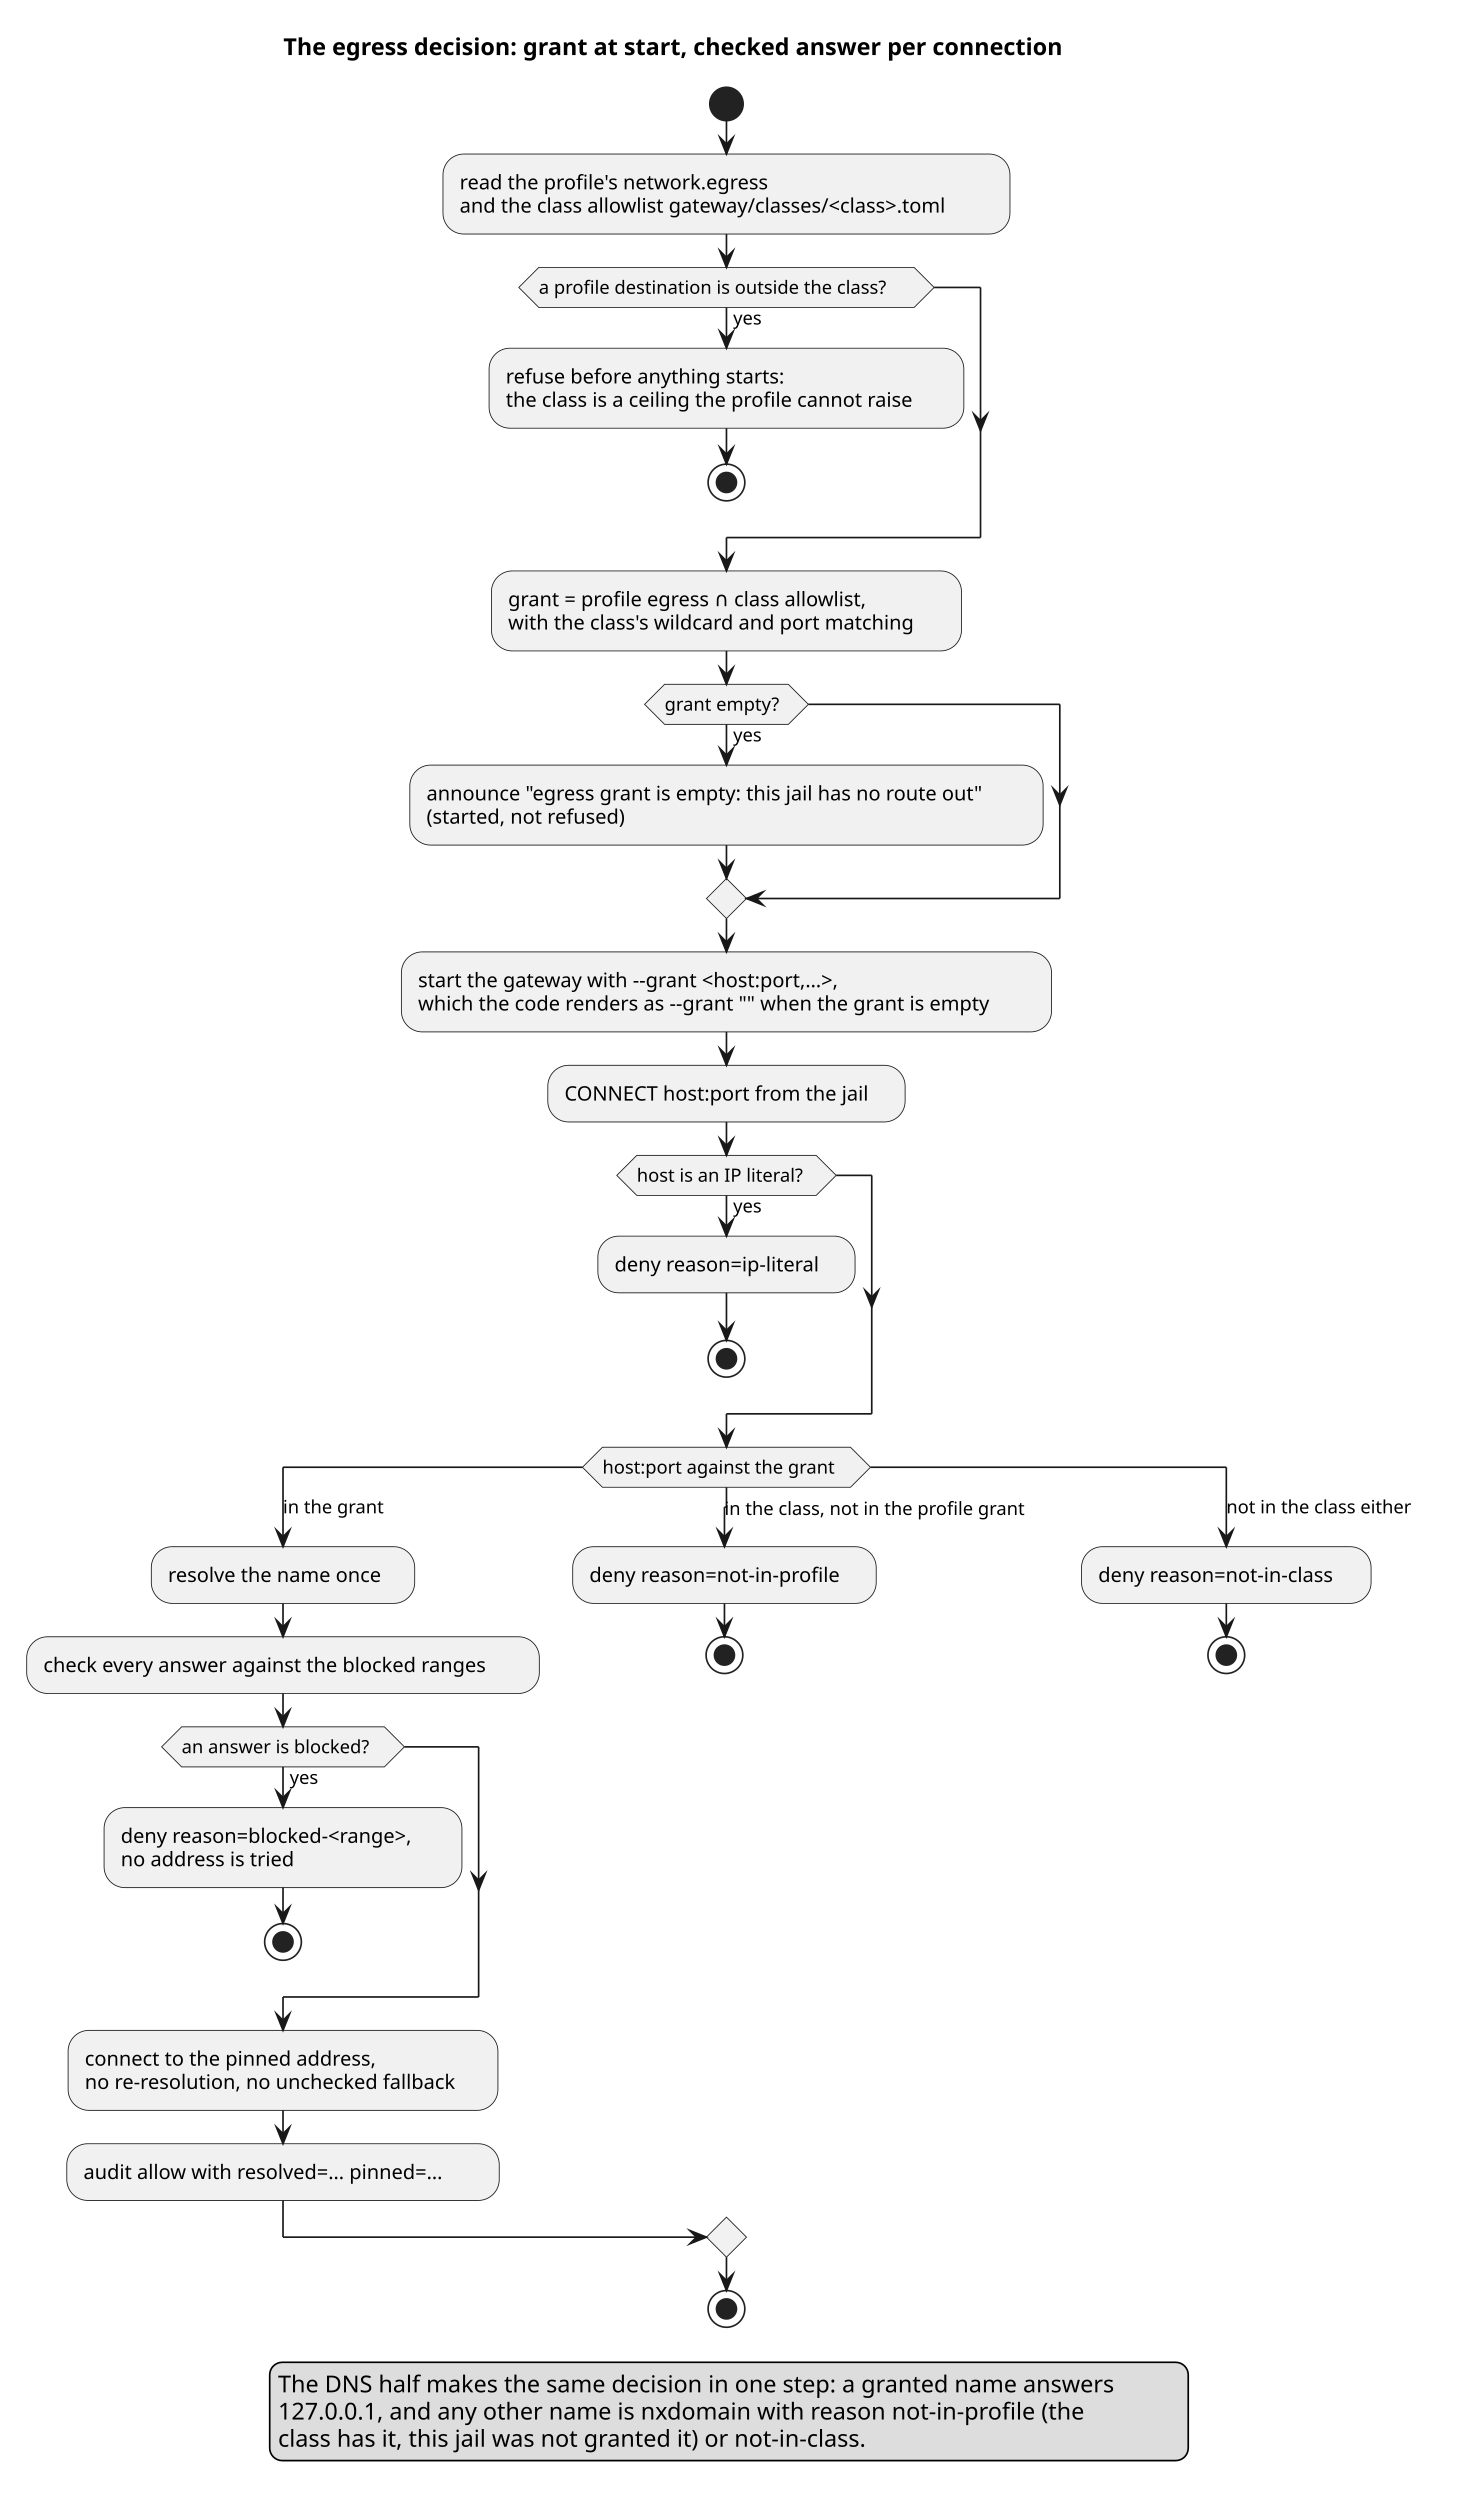
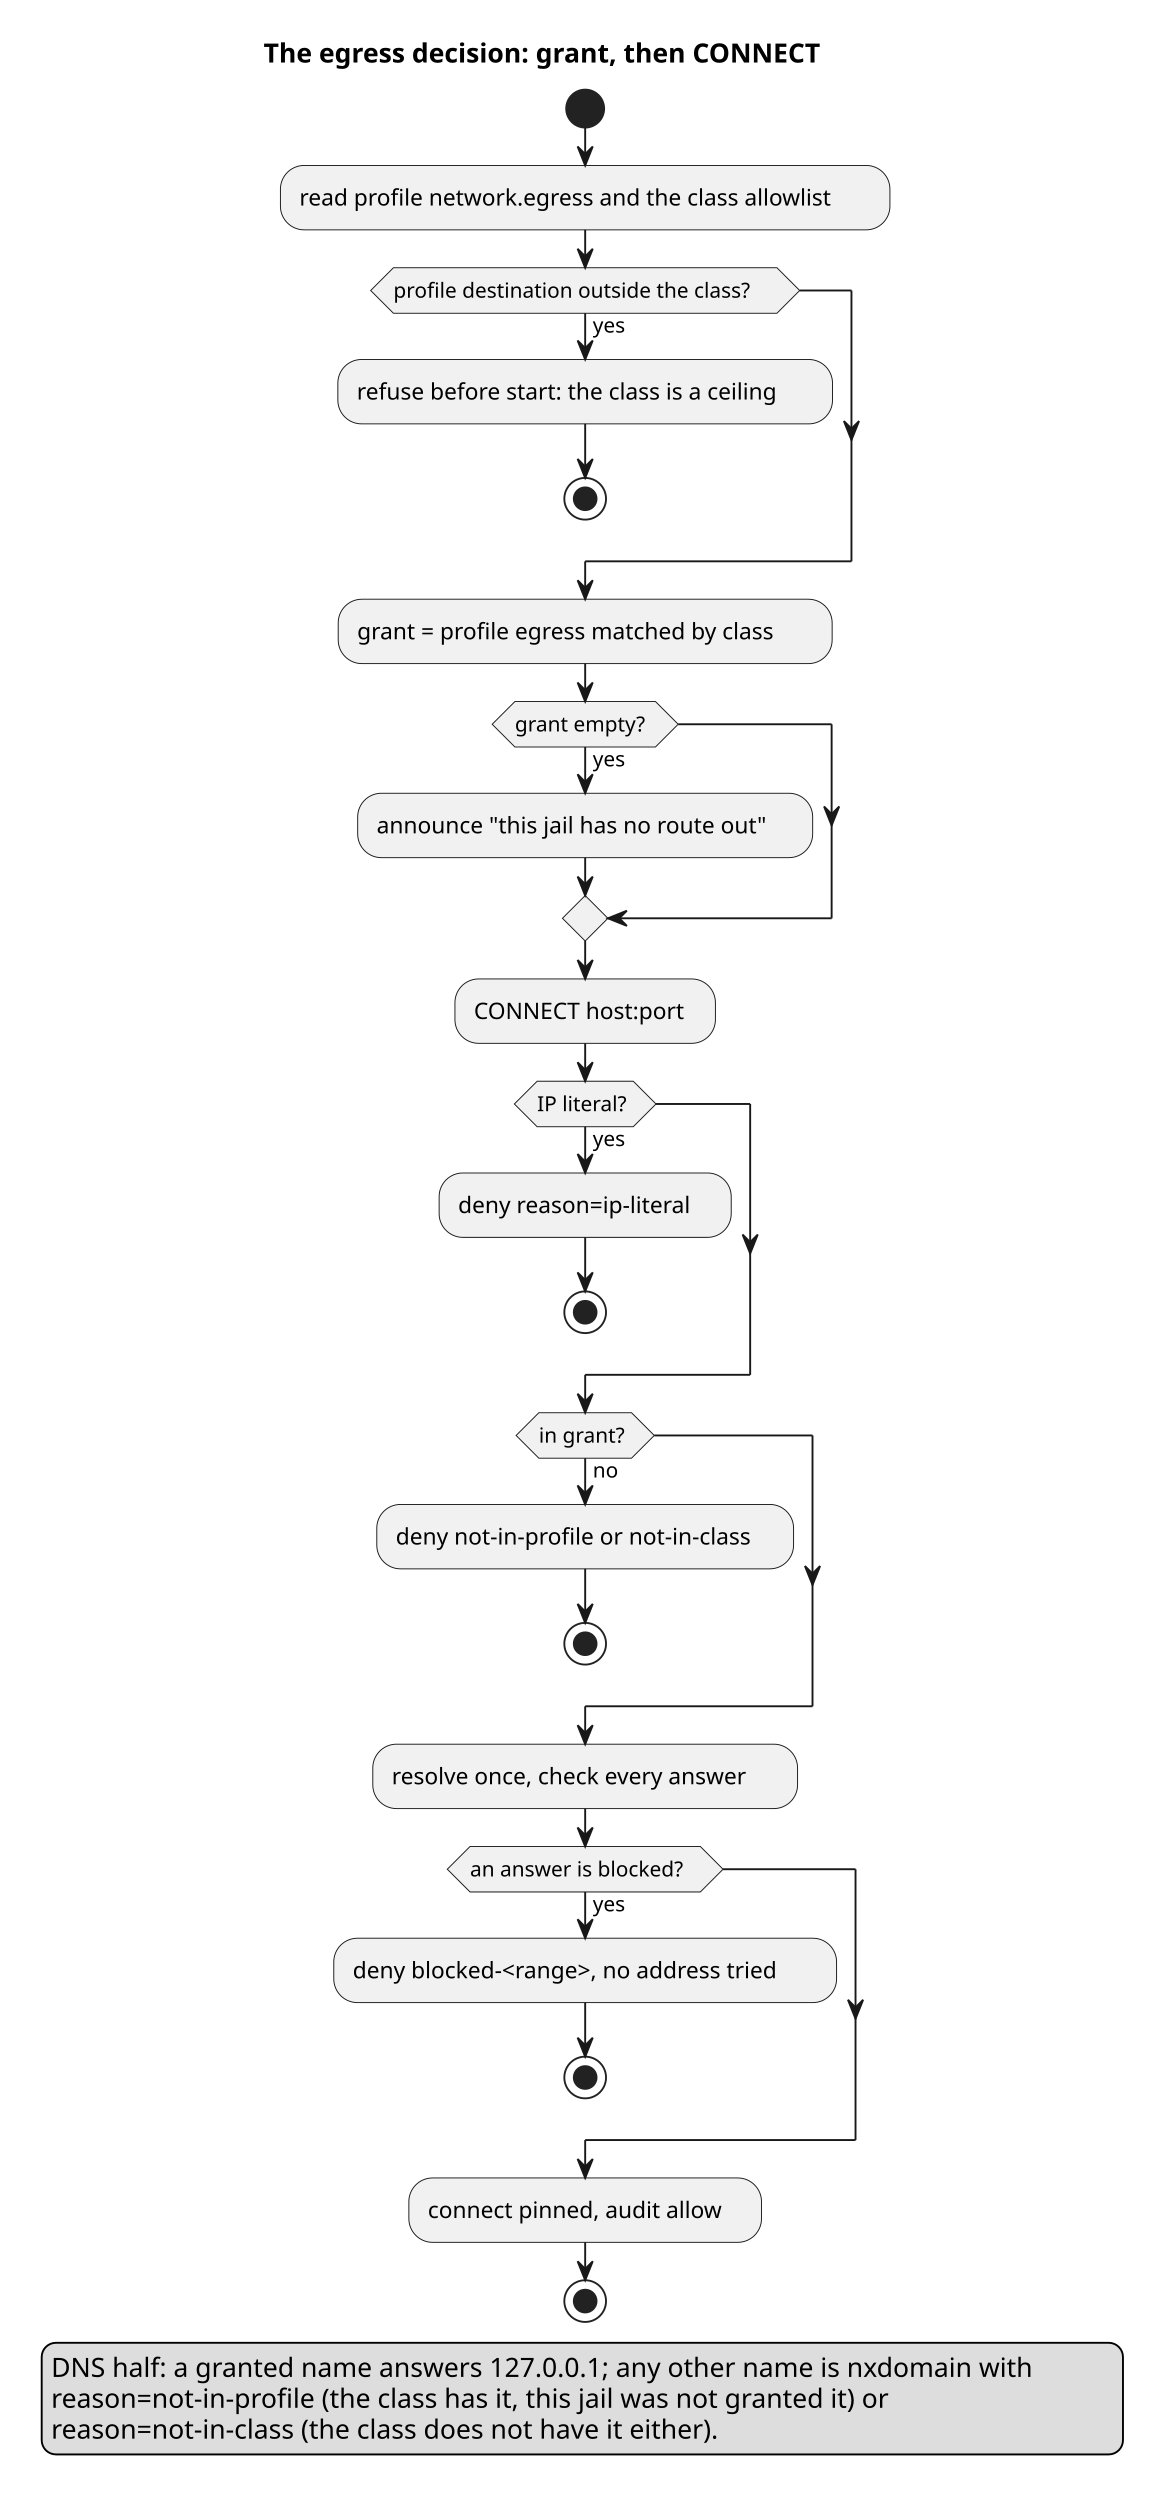
- <svg xmlns="http://www.w3.org/2000/svg" version="1.1" data-diagram-type="ACTIVITY" style="width:875px;height:1498px;background:#FFFFFF;" width="875px" height="1498px" viewBox="0 0 875 1498" zoomAndPan="magnify" preserveAspectRatio="none" contentStyleType="text/css">
+ <svg xmlns="http://www.w3.org/2000/svg" contentStyleType="text/css" height="1319px" preserveAspectRatio="none" style="width:617px;height:1319px;background:#FFFFFF;" version="1.1" viewBox="0 0 617 1319" width="617px" zoomAndPan="magnify">
  <defs />
-   <g font-family="sans-serif" lengthAdjust="spacing">
-     <g class="title" data-source-line="7">
-       <text x="169.769" y="32.995" fill="#000" font-size="14" textLength="534.058" font-weight="700">The egress decision: grant at start, checked answer per connection</text>
-     </g>
-     <ellipse cx="435.298" cy="62.297" rx="10" ry="10" fill="#222" style="stroke:#222;stroke-width:1;" />
-     <rect x="265.428" y="92.297" width="339.74" height="47.938" fill="#F1F1F1" style="stroke:#181818;stroke-width:0.5;" rx="12.5" ry="12.5" />
-     <text x="275.428" y="113.436" fill="#000" font-size="12" textLength="198.51">read the profile's network.egress</text>
-     <text x="275.428" y="127.404" fill="#000" font-size="12" textLength="319.74">and the class allowlist gateway/classes/&lt;class&gt;.toml</text>
-     <rect x="293.063" y="208.637" width="284.469" height="47.938" fill="#F1F1F1" style="stroke:#181818;stroke-width:0.5;" rx="12.5" ry="12.5" />
-     <text x="303.063" y="229.775" fill="#000" font-size="12" textLength="179.279">refuse before anything starts:</text>
-     <text x="303.063" y="243.744" fill="#000" font-size="12" textLength="264.469">the class is a ceiling the profile cannot raise</text>
-     <ellipse cx="435.298" cy="289.105" rx="11" ry="11" fill="none" style="stroke:#222;stroke-width:1;" />
-     <ellipse cx="435.298" cy="289.105" rx="6" ry="6" fill="#222" style="stroke:#222;stroke-width:1;" />
-     <polygon points="322.859,160.234,547.736,160.234,559.736,172.234,547.736,184.234,322.859,184.234,310.859,172.234,322.859,160.234" fill="#F1F1F1" style="stroke:#181818;stroke-width:0.5;stroke-linejoin:miter;stroke-miterlimit:10;" />
-     <text x="439.298" y="194.445" fill="#000" font-size="11" textLength="19.008">yes</text>
-     <text x="322.859" y="176.042" fill="#000" font-size="11" textLength="224.877">a profile destination is outside the class?</text>
-     <rect x="294.467" y="342.105" width="281.662" height="47.938" fill="#F1F1F1" style="stroke:#181818;stroke-width:0.5;" rx="12.5" ry="12.5" />
-     <text x="304.467" y="363.244" fill="#000" font-size="12" textLength="234.334">grant = profile egress ∩ class allowlist,</text>
-     <text x="304.467" y="377.213" fill="#000" font-size="12" textLength="261.662">with the class's wildcard and port matching</text>
-     <rect x="245.562" y="458.445" width="379.473" height="47.938" fill="#F1F1F1" style="stroke:#181818;stroke-width:0.5;" rx="12.5" ry="12.5" />
-     <text x="255.562" y="479.584" fill="#000" font-size="12" textLength="359.473">announce "egress grant is empty: this jail has no route out"</text>
-     <text x="255.562" y="493.553" fill="#000" font-size="12" textLength="128.807">(started, not refused)</text>
-     <polygon points="398.221,410.043,472.375,410.043,484.375,422.043,472.375,434.043,398.221,434.043,386.221,422.043,398.221,410.043" fill="#F1F1F1" style="stroke:#181818;stroke-width:0.5;stroke-linejoin:miter;stroke-miterlimit:10;" />
-     <text x="439.298" y="444.253" fill="#000" font-size="11" textLength="19.008">yes</text>
-     <text x="398.221" y="425.851" fill="#000" font-size="11" textLength="74.153">grant empty?</text>
-     <polygon points="435.298,526.383,447.298,538.383,435.298,550.383,423.298,538.383,435.298,526.383" fill="#F1F1F1" style="stroke:#181818;stroke-width:0.5;stroke-linejoin:miter;stroke-miterlimit:10;" />
-     <rect x="240.511" y="570.383" width="389.574" height="47.938" fill="#F1F1F1" style="stroke:#181818;stroke-width:0.5;" rx="12.5" ry="12.5" />
-     <text x="250.511" y="591.521" fill="#000" font-size="12" textLength="278.66">start the gateway with --grant &lt;host:port,…&gt;,</text>
-     <text x="250.511" y="605.49" fill="#000" font-size="12" textLength="369.574">which the code renders as --grant "" when the grant is empty</text>
-     <rect x="328.243" y="638.32" width="214.109" height="33.969" fill="#F1F1F1" style="stroke:#181818;stroke-width:0.5;" rx="12.5" ry="12.5" />
-     <text x="338.243" y="659.459" fill="#000" font-size="12" textLength="194.109">CONNECT host:port from the jail</text>
-     <rect x="358.246" y="740.691" width="154.104" height="33.969" fill="#F1F1F1" style="stroke:#181818;stroke-width:0.5;" rx="12.5" ry="12.5" />
-     <text x="368.246" y="761.83" fill="#000" font-size="12" textLength="134.104">deny reason=ip-literal</text>
-     <ellipse cx="435.298" cy="814.176" rx="11" ry="11" fill="none" style="stroke:#222;stroke-width:1;" />
-     <ellipse cx="435.298" cy="814.176" rx="6" ry="6" fill="#222" style="stroke:#222;stroke-width:1;" />
-     <polygon points="381.568,692.289,489.028,692.289,501.028,704.289,489.028,716.289,381.568,716.289,369.568,704.289,381.568,692.289" fill="#F1F1F1" style="stroke:#181818;stroke-width:0.5;stroke-linejoin:miter;stroke-miterlimit:10;" />
-     <text x="439.298" y="726.5" fill="#000" font-size="11" textLength="19.008">yes</text>
-     <text x="381.568" y="708.097" fill="#000" font-size="11" textLength="107.459">host is an IP literal?</text>
-     <polygon points="360.994,867.176,509.602,867.176,521.602,879.176,509.602,891.176,360.994,891.176,348.994,879.176,360.994,867.176" fill="#F1F1F1" style="stroke:#181818;stroke-width:0.5;stroke-linejoin:miter;stroke-miterlimit:10;" />
-     <text x="360.994" y="882.984" fill="#000" font-size="11" textLength="148.607">host:port against the grant</text>
-     <rect x="90.669" y="926.785" width="157.824" height="33.969" fill="#F1F1F1" style="stroke:#181818;stroke-width:0.5;" rx="12.5" ry="12.5" />
-     <text x="100.669" y="947.924" fill="#000" font-size="12" textLength="137.824">resolve the name once</text>
-     <rect x="16" y="980.754" width="307.162" height="33.969" fill="#F1F1F1" style="stroke:#181818;stroke-width:0.5;" rx="12.5" ry="12.5" />
-     <text x="26" y="1001.893" fill="#000" font-size="12" textLength="287.162">check every answer against the blocked ranges</text>
-     <rect x="62.365" y="1083.125" width="214.432" height="47.938" fill="#F1F1F1" style="stroke:#181818;stroke-width:0.5;" rx="12.5" ry="12.5" />
-     <text x="72.365" y="1104.264" fill="#000" font-size="12" textLength="194.432">deny reason=blocked-&lt;range&gt;,</text>
-     <text x="72.365" y="1118.232" fill="#000" font-size="12" textLength="111.357">no address is tried</text>
-     <ellipse cx="169.581" cy="1163.594" rx="11" ry="11" fill="none" style="stroke:#222;stroke-width:1;" />
-     <ellipse cx="169.581" cy="1163.594" rx="6" ry="6" fill="#222" style="stroke:#222;stroke-width:1;" />
-     <polygon points="108.834,1034.723,230.328,1034.723,242.328,1046.723,230.328,1058.723,108.834,1058.723,96.834,1046.723,108.834,1034.723" fill="#F1F1F1" style="stroke:#181818;stroke-width:0.5;stroke-linejoin:miter;stroke-miterlimit:10;" />
-     <text x="173.581" y="1068.933" fill="#000" font-size="11" textLength="19.008">yes</text>
-     <text x="108.834" y="1050.531" fill="#000" font-size="11" textLength="121.494">an answer is blocked?</text>
-     <rect x="40.803" y="1216.594" width="257.557" height="47.938" fill="#F1F1F1" style="stroke:#181818;stroke-width:0.5;" rx="12.5" ry="12.5" />
-     <text x="50.803" y="1237.732" fill="#000" font-size="12" textLength="187.219">connect to the pinned address,</text>
-     <text x="50.803" y="1251.701" fill="#000" font-size="12" textLength="237.557">no re-resolution, no unchecked fallback</text>
-     <rect x="40.018" y="1284.531" width="259.127" height="33.969" fill="#F1F1F1" style="stroke:#181818;stroke-width:0.5;" rx="12.5" ry="12.5" />
-     <text x="50.018" y="1305.67" fill="#000" font-size="12" textLength="239.127">audit allow with resolved=… pinned=…</text>
-     <rect x="343.162" y="926.785" width="181.865" height="33.969" fill="#F1F1F1" style="stroke:#181818;stroke-width:0.5;" rx="12.5" ry="12.5" />
-     <text x="353.162" y="947.924" fill="#000" font-size="12" textLength="161.865">deny reason=not-in-profile</text>
-     <ellipse cx="434.095" cy="991.754" rx="11" ry="11" fill="none" style="stroke:#222;stroke-width:1;" />
-     <ellipse cx="434.095" cy="991.754" rx="6" ry="6" fill="#222" style="stroke:#222;stroke-width:1;" />
-     <rect x="648.066" y="926.785" width="173.486" height="33.969" fill="#F1F1F1" style="stroke:#181818;stroke-width:0.5;" rx="12.5" ry="12.5" />
-     <text x="658.066" y="947.924" fill="#000" font-size="12" textLength="153.486">deny reason=not-in-class</text>
-     <ellipse cx="734.81" cy="991.754" rx="11" ry="11" fill="none" style="stroke:#222;stroke-width:1;" />
-     <ellipse cx="734.81" cy="991.754" rx="6" ry="6" fill="#222" style="stroke:#222;stroke-width:1;" />
-     <polygon points="435.298,1328.5,435.298,1328.5,447.298,1340.5,435.298,1352.5,435.298,1352.5,423.298,1340.5,435.298,1328.5" fill="#F1F1F1" style="stroke:#181818;stroke-width:0.5;stroke-linejoin:miter;stroke-miterlimit:10;" />
-     <ellipse cx="435.298" cy="1383.5" rx="11" ry="11" fill="none" style="stroke:#222;stroke-width:1;" />
-     <ellipse cx="435.298" cy="1383.5" rx="6" ry="6" fill="#222" style="stroke:#222;stroke-width:1;" />
-     <line x1="435.298" y1="72.297" x2="435.298" y2="92.297" style="stroke:#181818;stroke-width:1;" />
-     <polygon points="431.298,82.297,435.298,92.297,439.298,82.297,435.298,86.297" fill="#181818" style="stroke:#181818;stroke-width:1;stroke-linejoin:miter;stroke-miterlimit:10;" />
-     <line x1="435.298" y1="256.574" x2="435.298" y2="278.105" style="stroke:#181818;stroke-width:1;" />
-     <polygon points="431.298,268.105,435.298,278.105,439.298,268.105,435.298,272.105" fill="#181818" style="stroke:#181818;stroke-width:1;stroke-linejoin:miter;stroke-miterlimit:10;" />
-     <line x1="435.298" y1="184.234" x2="435.298" y2="208.637" style="stroke:#181818;stroke-width:1;" />
-     <polygon points="431.298,198.637,435.298,208.637,439.298,198.637,435.298,202.637" fill="#181818" style="stroke:#181818;stroke-width:1;stroke-linejoin:miter;stroke-miterlimit:10;" />
-     <line x1="559.736" y1="172.234" x2="587.532" y2="172.234" style="stroke:#181818;stroke-width:1;" />
-     <polygon points="583.532,248.105,587.532,258.105,591.532,248.105,587.532,252.105" fill="#181818" style="stroke:#181818;stroke-width:1;stroke-linejoin:miter;stroke-miterlimit:10;" />
-     <line x1="587.532" y1="172.234" x2="587.532" y2="322.105" style="stroke:#181818;stroke-width:1;" />
-     <line x1="587.532" y1="322.105" x2="435.298" y2="322.105" style="stroke:#181818;stroke-width:1;" />
-     <line x1="435.298" y1="322.105" x2="435.298" y2="342.105" style="stroke:#181818;stroke-width:1;" />
-     <polygon points="431.298,332.105,435.298,342.105,439.298,332.105,435.298,336.105" fill="#181818" style="stroke:#181818;stroke-width:1;stroke-linejoin:miter;stroke-miterlimit:10;" />
-     <line x1="435.298" y1="140.234" x2="435.298" y2="160.234" style="stroke:#181818;stroke-width:1;" />
-     <polygon points="431.298,150.234,435.298,160.234,439.298,150.234,435.298,154.234" fill="#181818" style="stroke:#181818;stroke-width:1;stroke-linejoin:miter;stroke-miterlimit:10;" />
-     <line x1="435.298" y1="434.043" x2="435.298" y2="458.445" style="stroke:#181818;stroke-width:1;" />
-     <polygon points="431.298,448.445,435.298,458.445,439.298,448.445,435.298,452.445" fill="#181818" style="stroke:#181818;stroke-width:1;stroke-linejoin:miter;stroke-miterlimit:10;" />
-     <line x1="484.375" y1="422.043" x2="635.034" y2="422.043" style="stroke:#181818;stroke-width:1;" />
-     <polygon points="631.034,472.414,635.034,482.414,639.034,472.414,635.034,476.414" fill="#181818" style="stroke:#181818;stroke-width:1;stroke-linejoin:miter;stroke-miterlimit:10;" />
-     <line x1="635.034" y1="422.043" x2="635.034" y2="538.383" style="stroke:#181818;stroke-width:1;" />
-     <line x1="635.034" y1="538.383" x2="447.298" y2="538.383" style="stroke:#181818;stroke-width:1;" />
-     <polygon points="457.298,534.383,447.298,538.383,457.298,542.383,453.298,538.383" fill="#181818" style="stroke:#181818;stroke-width:1;stroke-linejoin:miter;stroke-miterlimit:10;" />
-     <line x1="435.298" y1="506.383" x2="435.298" y2="526.383" style="stroke:#181818;stroke-width:1;" />
-     <polygon points="431.298,516.383,435.298,526.383,439.298,516.383,435.298,520.383" fill="#181818" style="stroke:#181818;stroke-width:1;stroke-linejoin:miter;stroke-miterlimit:10;" />
-     <line x1="435.298" y1="390.043" x2="435.298" y2="410.043" style="stroke:#181818;stroke-width:1;" />
-     <polygon points="431.298,400.043,435.298,410.043,439.298,400.043,435.298,404.043" fill="#181818" style="stroke:#181818;stroke-width:1;stroke-linejoin:miter;stroke-miterlimit:10;" />
-     <line x1="435.298" y1="550.383" x2="435.298" y2="570.383" style="stroke:#181818;stroke-width:1;" />
-     <polygon points="431.298,560.383,435.298,570.383,439.298,560.383,435.298,564.383" fill="#181818" style="stroke:#181818;stroke-width:1;stroke-linejoin:miter;stroke-miterlimit:10;" />
-     <line x1="435.298" y1="618.32" x2="435.298" y2="638.32" style="stroke:#181818;stroke-width:1;" />
-     <polygon points="431.298,628.32,435.298,638.32,439.298,628.32,435.298,632.32" fill="#181818" style="stroke:#181818;stroke-width:1;stroke-linejoin:miter;stroke-miterlimit:10;" />
-     <line x1="435.298" y1="774.66" x2="435.298" y2="803.176" style="stroke:#181818;stroke-width:1;" />
-     <polygon points="431.298,793.176,435.298,803.176,439.298,793.176,435.298,797.176" fill="#181818" style="stroke:#181818;stroke-width:1;stroke-linejoin:miter;stroke-miterlimit:10;" />
-     <line x1="435.298" y1="716.289" x2="435.298" y2="740.691" style="stroke:#181818;stroke-width:1;" />
-     <polygon points="431.298,730.691,435.298,740.691,439.298,730.691,435.298,734.691" fill="#181818" style="stroke:#181818;stroke-width:1;stroke-linejoin:miter;stroke-miterlimit:10;" />
-     <line x1="501.028" y1="704.289" x2="522.35" y2="704.289" style="stroke:#181818;stroke-width:1;" />
-     <polygon points="518.35,773.176,522.35,783.176,526.35,773.176,522.35,777.176" fill="#181818" style="stroke:#181818;stroke-width:1;stroke-linejoin:miter;stroke-miterlimit:10;" />
-     <line x1="522.35" y1="704.289" x2="522.35" y2="847.176" style="stroke:#181818;stroke-width:1;" />
-     <line x1="522.35" y1="847.176" x2="435.298" y2="847.176" style="stroke:#181818;stroke-width:1;" />
-     <line x1="435.298" y1="847.176" x2="435.298" y2="867.176" style="stroke:#181818;stroke-width:1;" />
-     <polygon points="431.298,857.176,435.298,867.176,439.298,857.176,435.298,861.176" fill="#181818" style="stroke:#181818;stroke-width:1;stroke-linejoin:miter;stroke-miterlimit:10;" />
-     <line x1="435.298" y1="672.289" x2="435.298" y2="692.289" style="stroke:#181818;stroke-width:1;" />
-     <polygon points="431.298,682.289,435.298,692.289,439.298,682.289,435.298,686.289" fill="#181818" style="stroke:#181818;stroke-width:1;stroke-linejoin:miter;stroke-miterlimit:10;" />
-     <line x1="169.581" y1="960.754" x2="169.581" y2="980.754" style="stroke:#181818;stroke-width:1;" />
-     <polygon points="165.581,970.754,169.581,980.754,173.581,970.754,169.581,974.754" fill="#181818" style="stroke:#181818;stroke-width:1;stroke-linejoin:miter;stroke-miterlimit:10;" />
-     <line x1="169.581" y1="1131.063" x2="169.581" y2="1152.594" style="stroke:#181818;stroke-width:1;" />
-     <polygon points="165.581,1142.594,169.581,1152.594,173.581,1142.594,169.581,1146.594" fill="#181818" style="stroke:#181818;stroke-width:1;stroke-linejoin:miter;stroke-miterlimit:10;" />
-     <line x1="169.581" y1="1058.723" x2="169.581" y2="1083.125" style="stroke:#181818;stroke-width:1;" />
-     <polygon points="165.581,1073.125,169.581,1083.125,173.581,1073.125,169.581,1077.125" fill="#181818" style="stroke:#181818;stroke-width:1;stroke-linejoin:miter;stroke-miterlimit:10;" />
-     <line x1="242.328" y1="1046.723" x2="286.797" y2="1046.723" style="stroke:#181818;stroke-width:1;" />
-     <polygon points="282.797,1122.594,286.797,1132.594,290.797,1122.594,286.797,1126.594" fill="#181818" style="stroke:#181818;stroke-width:1;stroke-linejoin:miter;stroke-miterlimit:10;" />
-     <line x1="286.797" y1="1046.723" x2="286.797" y2="1196.594" style="stroke:#181818;stroke-width:1;" />
-     <line x1="286.797" y1="1196.594" x2="169.581" y2="1196.594" style="stroke:#181818;stroke-width:1;" />
-     <line x1="169.581" y1="1196.594" x2="169.581" y2="1216.594" style="stroke:#181818;stroke-width:1;" />
-     <polygon points="165.581,1206.594,169.581,1216.594,173.581,1206.594,169.581,1210.594" fill="#181818" style="stroke:#181818;stroke-width:1;stroke-linejoin:miter;stroke-miterlimit:10;" />
-     <line x1="169.581" y1="1014.723" x2="169.581" y2="1034.723" style="stroke:#181818;stroke-width:1;" />
-     <polygon points="165.581,1024.723,169.581,1034.723,173.581,1024.723,169.581,1028.723" fill="#181818" style="stroke:#181818;stroke-width:1;stroke-linejoin:miter;stroke-miterlimit:10;" />
-     <line x1="169.581" y1="1264.531" x2="169.581" y2="1284.531" style="stroke:#181818;stroke-width:1;" />
-     <polygon points="165.581,1274.531,169.581,1284.531,173.581,1274.531,169.581,1278.531" fill="#181818" style="stroke:#181818;stroke-width:1;stroke-linejoin:miter;stroke-miterlimit:10;" />
-     <line x1="434.095" y1="960.754" x2="434.095" y2="980.754" style="stroke:#181818;stroke-width:1;" />
-     <polygon points="430.095,970.754,434.095,980.754,438.095,970.754,434.095,974.754" fill="#181818" style="stroke:#181818;stroke-width:1;stroke-linejoin:miter;stroke-miterlimit:10;" />
-     <line x1="734.81" y1="960.754" x2="734.81" y2="980.754" style="stroke:#181818;stroke-width:1;" />
-     <polygon points="730.81,970.754,734.81,980.754,738.81,970.754,734.81,974.754" fill="#181818" style="stroke:#181818;stroke-width:1;stroke-linejoin:miter;stroke-miterlimit:10;" />
-     <line x1="348.994" y1="879.176" x2="169.581" y2="879.176" style="stroke:#181818;stroke-width:1;" />
-     <line x1="169.581" y1="879.176" x2="169.581" y2="926.785" style="stroke:#181818;stroke-width:1;" />
-     <polygon points="165.581,916.785,169.581,926.785,173.581,916.785,169.581,920.785" fill="#181818" style="stroke:#181818;stroke-width:1;stroke-linejoin:miter;stroke-miterlimit:10;" />
-     <text x="169.581" y="906.789" fill="#000" font-size="11" textLength="64.604">in the grant</text>
-     <line x1="521.602" y1="879.176" x2="734.81" y2="879.176" style="stroke:#181818;stroke-width:1;" />
-     <line x1="734.81" y1="879.176" x2="734.81" y2="926.785" style="stroke:#181818;stroke-width:1;" />
-     <polygon points="730.81,916.785,734.81,926.785,738.81,916.785,734.81,920.785" fill="#181818" style="stroke:#181818;stroke-width:1;stroke-linejoin:miter;stroke-miterlimit:10;" />
-     <text x="734.81" y="906.789" fill="#000" font-size="11" textLength="119.786">not in the class either</text>
-     <line x1="435.298" y1="891.176" x2="435.298" y2="903.046" style="stroke:#181818;stroke-width:1;" />
-     <line x1="435.298" y1="903.046" x2="434.095" y2="903.046" style="stroke:#181818;stroke-width:1;" />
-     <line x1="434.095" y1="903.046" x2="434.095" y2="926.785" style="stroke:#181818;stroke-width:1;" />
-     <polygon points="430.095,916.785,434.095,926.785,438.095,916.785,434.095,920.785" fill="#181818" style="stroke:#181818;stroke-width:1;stroke-linejoin:miter;stroke-miterlimit:10;" />
-     <text x="434.095" y="907.789" fill="#000" font-size="11" textLength="193.972">in the class, not in the profile grant</text>
-     <line x1="169.581" y1="1318.5" x2="169.581" y2="1340.5" style="stroke:#181818;stroke-width:1;" />
-     <line x1="169.581" y1="1340.5" x2="423.298" y2="1340.5" style="stroke:#181818;stroke-width:1;" />
-     <polygon points="413.298,1336.5,423.298,1340.5,413.298,1344.5,417.298,1340.5" fill="#181818" style="stroke:#181818;stroke-width:1;stroke-linejoin:miter;stroke-miterlimit:10;" />
-     <line x1="435.298" y1="1352.5" x2="435.298" y2="1372.5" style="stroke:#181818;stroke-width:1;" />
-     <polygon points="431.298,1362.5,435.298,1372.5,439.298,1362.5,435.298,1366.5" fill="#181818" style="stroke:#181818;stroke-width:1;stroke-linejoin:miter;stroke-miterlimit:10;" />
-     <g class="legend" data-source-line="44">
-       <rect x="161.607" y="1415.5" width="550.381" height="58.891" fill="#DDD" style="stroke:#000;stroke-width:1;" rx="7.5" ry="7.5" />
-       <text x="166.607" y="1433.495" fill="#000" font-size="14" textLength="540.381">The DNS half makes the same decision in one step: a granted name answers</text>
-       <text x="166.607" y="1449.792" fill="#000" font-size="14" textLength="521.739">127.0.0.1, and any other name is nxdomain with reason not-in-profile (the</text>
-       <text x="166.607" y="1466.089" fill="#000" font-size="14" textLength="383.12">class has it, this jail was not granted it) or not-in-class.</text>
-     </g>
+   <g>
+     <text fill="#000000" font-family="sans-serif" font-size="14" font-weight="bold" lengthAdjust="spacing" textLength="336.362" x="139.058" y="32.995">The egress decision: grant, then CONNECT</text>
+     <ellipse cx="308.739" cy="57.297" fill="#222222" rx="10" ry="10" style="stroke:#222222;stroke-width:1;" />
+     <rect fill="#F1F1F1" height="33.969" rx="12.5" ry="12.5" style="stroke:#181818;stroke-width:0.5;" width="321.57" x="147.954" y="87.297" />
+     <text fill="#000000" font-family="sans-serif" font-size="12" lengthAdjust="spacing" textLength="301.57" x="157.954" y="108.436">read profile network.egress and the class allowlist</text>
+     <rect fill="#F1F1F1" height="33.969" rx="12.5" ry="12.5" style="stroke:#181818;stroke-width:0.5;" width="260.984" x="178.247" y="189.668" />
+     <text fill="#000000" font-family="sans-serif" font-size="12" lengthAdjust="spacing" textLength="240.984" x="188.247" y="210.807">refuse before start: the class is a ceiling</text>
+     <ellipse cx="308.739" cy="263.152" fill="none" rx="11" ry="11" style="stroke:#222222;stroke-width:1;" />
+     <ellipse cx="308.739" cy="263.152" fill="#222222" rx="6" ry="6" style="stroke:#222222;stroke-width:1;" />
+     <polygon fill="#F1F1F1" points="207.561,141.266,409.917,141.266,421.917,153.266,409.917,165.266,207.561,165.266,195.561,153.266,207.561,141.266" style="stroke:#181818;stroke-width:0.5;" />
+     <text fill="#000000" font-family="sans-serif" font-size="11" lengthAdjust="spacing" textLength="19.008" x="312.739" y="175.476">yes</text>
+     <text fill="#000000" font-family="sans-serif" font-size="11" lengthAdjust="spacing" textLength="202.356" x="207.561" y="157.074">profile destination outside the class?</text>
+     <rect fill="#F1F1F1" height="33.969" rx="12.5" ry="12.5" style="stroke:#181818;stroke-width:0.5;" width="260.603" x="178.438" y="316.152" />
+     <text fill="#000000" font-family="sans-serif" font-size="12" lengthAdjust="spacing" textLength="240.603" x="188.438" y="337.291">grant = profile egress matched by class</text>
+     <rect fill="#F1F1F1" height="33.969" rx="12.5" ry="12.5" style="stroke:#181818;stroke-width:0.5;" width="240.055" x="188.712" y="418.523" />
+     <text fill="#000000" font-family="sans-serif" font-size="12" lengthAdjust="spacing" textLength="220.055" x="198.712" y="439.662">announce "this jail has no route out"</text>
+     <polygon fill="#F1F1F1" points="271.663,370.121,345.816,370.121,357.816,382.121,345.816,394.121,271.663,394.121,259.663,382.121,271.663,370.121" style="stroke:#181818;stroke-width:0.5;" />
+     <text fill="#000000" font-family="sans-serif" font-size="11" lengthAdjust="spacing" textLength="19.008" x="312.739" y="404.332">yes</text>
+     <text fill="#000000" font-family="sans-serif" font-size="11" lengthAdjust="spacing" textLength="74.153" x="271.663" y="385.929">grant empty?</text>
+     <polygon fill="#F1F1F1" points="308.739,472.492,320.739,484.492,308.739,496.492,296.739,484.492,308.739,472.492" style="stroke:#181818;stroke-width:0.5;" />
+     <rect fill="#F1F1F1" height="33.969" rx="12.5" ry="12.5" style="stroke:#181818;stroke-width:0.5;" width="137.428" x="240.025" y="516.492" />
+     <text fill="#000000" font-family="sans-serif" font-size="12" lengthAdjust="spacing" textLength="117.428" x="250.025" y="537.631">CONNECT host:port</text>
+     <rect fill="#F1F1F1" height="33.969" rx="12.5" ry="12.5" style="stroke:#181818;stroke-width:0.5;" width="154.103" x="231.688" y="618.863" />
+     <text fill="#000000" font-family="sans-serif" font-size="12" lengthAdjust="spacing" textLength="134.103" x="241.688" y="640.002">deny reason=ip-literal</text>
+     <ellipse cx="308.739" cy="692.348" fill="none" rx="11" ry="11" style="stroke:#222222;stroke-width:1;" />
+     <ellipse cx="308.739" cy="692.348" fill="#222222" rx="6" ry="6" style="stroke:#222222;stroke-width:1;" />
+     <polygon fill="#F1F1F1" points="283.377,570.461,334.102,570.461,346.102,582.461,334.102,594.461,283.377,594.461,271.377,582.461,283.377,570.461" style="stroke:#181818;stroke-width:0.5;" />
+     <text fill="#000000" font-family="sans-serif" font-size="11" lengthAdjust="spacing" textLength="19.008" x="312.739" y="604.671">yes</text>
+     <text fill="#000000" font-family="sans-serif" font-size="11" lengthAdjust="spacing" textLength="50.725" x="283.377" y="586.269">IP literal?</text>
+     <rect fill="#F1F1F1" height="33.969" rx="12.5" ry="12.5" style="stroke:#181818;stroke-width:0.5;" width="219.887" x="198.796" y="793.75" />
+     <text fill="#000000" font-family="sans-serif" font-size="12" lengthAdjust="spacing" textLength="199.887" x="208.796" y="814.889">deny not-in-profile or not-in-class</text>
+     <ellipse cx="308.739" cy="867.234" fill="none" rx="11" ry="11" style="stroke:#222222;stroke-width:1;" />
+     <ellipse cx="308.739" cy="867.234" fill="#222222" rx="6" ry="6" style="stroke:#222222;stroke-width:1;" />
+     <polygon fill="#F1F1F1" points="284.293,745.348,333.186,745.348,345.186,757.348,333.186,769.348,284.293,769.348,272.293,757.348,284.293,745.348" style="stroke:#181818;stroke-width:0.5;" />
+     <text fill="#000000" font-family="sans-serif" font-size="11" lengthAdjust="spacing" textLength="13.702" x="312.739" y="779.558">no</text>
+     <text fill="#000000" font-family="sans-serif" font-size="11" lengthAdjust="spacing" textLength="48.893" x="284.293" y="761.156">in grant?</text>
+     <rect fill="#F1F1F1" height="33.969" rx="12.5" ry="12.5" style="stroke:#181818;stroke-width:0.5;" width="224.106" x="196.686" y="920.234" />
+     <text fill="#000000" font-family="sans-serif" font-size="12" lengthAdjust="spacing" textLength="204.106" x="206.686" y="941.373">resolve once, check every answer</text>
+     <rect fill="#F1F1F1" height="33.969" rx="12.5" ry="12.5" style="stroke:#181818;stroke-width:0.5;" width="265.279" x="176.1" y="1022.606" />
+     <text fill="#000000" font-family="sans-serif" font-size="12" lengthAdjust="spacing" textLength="245.279" x="186.1" y="1043.744">deny blocked-&lt;range&gt;, no address tried</text>
+     <ellipse cx="308.739" cy="1096.09" fill="none" rx="11" ry="11" style="stroke:#222222;stroke-width:1;" />
+     <ellipse cx="308.739" cy="1096.09" fill="#222222" rx="6" ry="6" style="stroke:#222222;stroke-width:1;" />
+     <polygon fill="#F1F1F1" points="247.992,974.203,369.486,974.203,381.486,986.203,369.486,998.203,247.992,998.203,235.992,986.203,247.992,974.203" style="stroke:#181818;stroke-width:0.5;" />
+     <text fill="#000000" font-family="sans-serif" font-size="11" lengthAdjust="spacing" textLength="19.008" x="312.739" y="1008.414">yes</text>
+     <text fill="#000000" font-family="sans-serif" font-size="11" lengthAdjust="spacing" textLength="121.494" x="247.992" y="990.011">an answer is blocked?</text>
+     <rect fill="#F1F1F1" height="33.969" rx="12.5" ry="12.5" style="stroke:#181818;stroke-width:0.5;" width="186.049" x="215.715" y="1149.09" />
+     <text fill="#000000" font-family="sans-serif" font-size="12" lengthAdjust="spacing" textLength="166.049" x="225.715" y="1170.228">connect pinned, audit allow</text>
+     <ellipse cx="308.739" cy="1214.059" fill="none" rx="11" ry="11" style="stroke:#222222;stroke-width:1;" />
+     <ellipse cx="308.739" cy="1214.059" fill="#222222" rx="6" ry="6" style="stroke:#222222;stroke-width:1;" />
+     <line style="stroke:#181818;stroke-width:1;" x1="308.739" x2="308.739" y1="67.297" y2="87.297" />
+     <polygon fill="#181818" points="304.739,77.297,308.739,87.297,312.739,77.297,308.739,81.297" style="stroke:#181818;stroke-width:1;" />
+     <line style="stroke:#181818;stroke-width:1;" x1="308.739" x2="308.739" y1="223.637" y2="252.152" />
+     <polygon fill="#181818" points="304.739,242.152,308.739,252.152,312.739,242.152,308.739,246.152" style="stroke:#181818;stroke-width:1;" />
+     <line style="stroke:#181818;stroke-width:1;" x1="308.739" x2="308.739" y1="165.266" y2="189.668" />
+     <polygon fill="#181818" points="304.739,179.668,308.739,189.668,312.739,179.668,308.739,183.668" style="stroke:#181818;stroke-width:1;" />
+     <line style="stroke:#181818;stroke-width:1;" x1="421.917" x2="449.231" y1="153.266" y2="153.266" />
+     <polygon fill="#181818" points="445.231,222.152,449.231,232.152,453.231,222.152,449.231,226.152" style="stroke:#181818;stroke-width:1;" />
+     <line style="stroke:#181818;stroke-width:1;" x1="449.231" x2="449.231" y1="153.266" y2="296.152" />
+     <line style="stroke:#181818;stroke-width:1;" x1="449.231" x2="308.739" y1="296.152" y2="296.152" />
+     <line style="stroke:#181818;stroke-width:1;" x1="308.739" x2="308.739" y1="296.152" y2="316.152" />
+     <polygon fill="#181818" points="304.739,306.152,308.739,316.152,312.739,306.152,308.739,310.152" style="stroke:#181818;stroke-width:1;" />
+     <line style="stroke:#181818;stroke-width:1;" x1="308.739" x2="308.739" y1="121.266" y2="141.266" />
+     <polygon fill="#181818" points="304.739,131.266,308.739,141.266,312.739,131.266,308.739,135.266" style="stroke:#181818;stroke-width:1;" />
+     <line style="stroke:#181818;stroke-width:1;" x1="308.739" x2="308.739" y1="394.121" y2="418.523" />
+     <polygon fill="#181818" points="304.739,408.523,308.739,418.523,312.739,408.523,308.739,412.523" style="stroke:#181818;stroke-width:1;" />
+     <line style="stroke:#181818;stroke-width:1;" x1="357.816" x2="438.767" y1="382.121" y2="382.121" />
+     <polygon fill="#181818" points="434.767,425.508,438.767,435.508,442.767,425.508,438.767,429.508" style="stroke:#181818;stroke-width:1;" />
+     <line style="stroke:#181818;stroke-width:1;" x1="438.767" x2="438.767" y1="382.121" y2="484.492" />
+     <line style="stroke:#181818;stroke-width:1;" x1="438.767" x2="320.739" y1="484.492" y2="484.492" />
+     <polygon fill="#181818" points="330.739,480.492,320.739,484.492,330.739,488.492,326.739,484.492" style="stroke:#181818;stroke-width:1;" />
+     <line style="stroke:#181818;stroke-width:1;" x1="308.739" x2="308.739" y1="452.492" y2="472.492" />
+     <polygon fill="#181818" points="304.739,462.492,308.739,472.492,312.739,462.492,308.739,466.492" style="stroke:#181818;stroke-width:1;" />
+     <line style="stroke:#181818;stroke-width:1;" x1="308.739" x2="308.739" y1="350.121" y2="370.121" />
+     <polygon fill="#181818" points="304.739,360.121,308.739,370.121,312.739,360.121,308.739,364.121" style="stroke:#181818;stroke-width:1;" />
+     <line style="stroke:#181818;stroke-width:1;" x1="308.739" x2="308.739" y1="496.492" y2="516.492" />
+     <polygon fill="#181818" points="304.739,506.492,308.739,516.492,312.739,506.492,308.739,510.492" style="stroke:#181818;stroke-width:1;" />
+     <line style="stroke:#181818;stroke-width:1;" x1="308.739" x2="308.739" y1="652.832" y2="681.348" />
+     <polygon fill="#181818" points="304.739,671.348,308.739,681.348,312.739,671.348,308.739,675.348" style="stroke:#181818;stroke-width:1;" />
+     <line style="stroke:#181818;stroke-width:1;" x1="308.739" x2="308.739" y1="594.461" y2="618.863" />
+     <polygon fill="#181818" points="304.739,608.863,308.739,618.863,312.739,608.863,308.739,612.863" style="stroke:#181818;stroke-width:1;" />
+     <line style="stroke:#181818;stroke-width:1;" x1="346.102" x2="395.791" y1="582.461" y2="582.461" />
+     <polygon fill="#181818" points="391.791,651.348,395.791,661.348,399.791,651.348,395.791,655.348" style="stroke:#181818;stroke-width:1;" />
+     <line style="stroke:#181818;stroke-width:1;" x1="395.791" x2="395.791" y1="582.461" y2="725.348" />
+     <line style="stroke:#181818;stroke-width:1;" x1="395.791" x2="308.739" y1="725.348" y2="725.348" />
+     <line style="stroke:#181818;stroke-width:1;" x1="308.739" x2="308.739" y1="725.348" y2="745.348" />
+     <polygon fill="#181818" points="304.739,735.348,308.739,745.348,312.739,735.348,308.739,739.348" style="stroke:#181818;stroke-width:1;" />
+     <line style="stroke:#181818;stroke-width:1;" x1="308.739" x2="308.739" y1="550.461" y2="570.461" />
+     <polygon fill="#181818" points="304.739,560.461,308.739,570.461,312.739,560.461,308.739,564.461" style="stroke:#181818;stroke-width:1;" />
+     <line style="stroke:#181818;stroke-width:1;" x1="308.739" x2="308.739" y1="827.719" y2="856.234" />
+     <polygon fill="#181818" points="304.739,846.234,308.739,856.234,312.739,846.234,308.739,850.234" style="stroke:#181818;stroke-width:1;" />
+     <line style="stroke:#181818;stroke-width:1;" x1="308.739" x2="308.739" y1="769.348" y2="793.75" />
+     <polygon fill="#181818" points="304.739,783.75,308.739,793.75,312.739,783.75,308.739,787.75" style="stroke:#181818;stroke-width:1;" />
+     <line style="stroke:#181818;stroke-width:1;" x1="345.186" x2="428.683" y1="757.348" y2="757.348" />
+     <polygon fill="#181818" points="424.683,826.234,428.683,836.234,432.683,826.234,428.683,830.234" style="stroke:#181818;stroke-width:1;" />
+     <line style="stroke:#181818;stroke-width:1;" x1="428.683" x2="428.683" y1="757.348" y2="900.234" />
+     <line style="stroke:#181818;stroke-width:1;" x1="428.683" x2="308.739" y1="900.234" y2="900.234" />
+     <line style="stroke:#181818;stroke-width:1;" x1="308.739" x2="308.739" y1="900.234" y2="920.234" />
+     <polygon fill="#181818" points="304.739,910.234,308.739,920.234,312.739,910.234,308.739,914.234" style="stroke:#181818;stroke-width:1;" />
+     <line style="stroke:#181818;stroke-width:1;" x1="308.739" x2="308.739" y1="1056.574" y2="1085.09" />
+     <polygon fill="#181818" points="304.739,1075.09,308.739,1085.09,312.739,1075.09,308.739,1079.09" style="stroke:#181818;stroke-width:1;" />
+     <line style="stroke:#181818;stroke-width:1;" x1="308.739" x2="308.739" y1="998.203" y2="1022.606" />
+     <polygon fill="#181818" points="304.739,1012.606,308.739,1022.606,312.739,1012.606,308.739,1016.606" style="stroke:#181818;stroke-width:1;" />
+     <line style="stroke:#181818;stroke-width:1;" x1="381.486" x2="451.379" y1="986.203" y2="986.203" />
+     <polygon fill="#181818" points="447.379,1055.09,451.379,1065.09,455.379,1055.09,451.379,1059.09" style="stroke:#181818;stroke-width:1;" />
+     <line style="stroke:#181818;stroke-width:1;" x1="451.379" x2="451.379" y1="986.203" y2="1129.09" />
+     <line style="stroke:#181818;stroke-width:1;" x1="451.379" x2="308.739" y1="1129.09" y2="1129.09" />
+     <line style="stroke:#181818;stroke-width:1;" x1="308.739" x2="308.739" y1="1129.09" y2="1149.09" />
+     <polygon fill="#181818" points="304.739,1139.09,308.739,1149.09,312.739,1139.09,308.739,1143.09" style="stroke:#181818;stroke-width:1;" />
+     <line style="stroke:#181818;stroke-width:1;" x1="308.739" x2="308.739" y1="954.203" y2="974.203" />
+     <polygon fill="#181818" points="304.739,964.203,308.739,974.203,312.739,964.203,308.739,968.203" style="stroke:#181818;stroke-width:1;" />
+     <line style="stroke:#181818;stroke-width:1;" x1="308.739" x2="308.739" y1="1183.059" y2="1203.059" />
+     <polygon fill="#181818" points="304.739,1193.059,308.739,1203.059,312.739,1193.059,308.739,1197.059" style="stroke:#181818;stroke-width:1;" />
+     <rect fill="#DDDDDD" height="58.891" id="_legend" rx="7.5" ry="7.5" style="stroke:#000000;stroke-width:1;" width="570.479" x="22" y="1236.059" />
+     <text fill="#000000" font-family="sans-serif" font-size="14" lengthAdjust="spacing" textLength="560.479" x="27" y="1254.054">DNS half: a granted name answers 127.0.0.1; any other name is nxdomain with</text>
+     <text fill="#000000" font-family="sans-serif" font-size="14" lengthAdjust="spacing" textLength="480.744" x="27" y="1270.351">reason=not-in-profile (the class has it, this jail was not granted it) or</text>
+     <text fill="#000000" font-family="sans-serif" font-size="14" lengthAdjust="spacing" textLength="385.465" x="27" y="1286.648">reason=not-in-class (the class does not have it either).</text>
  </g>
</svg>
